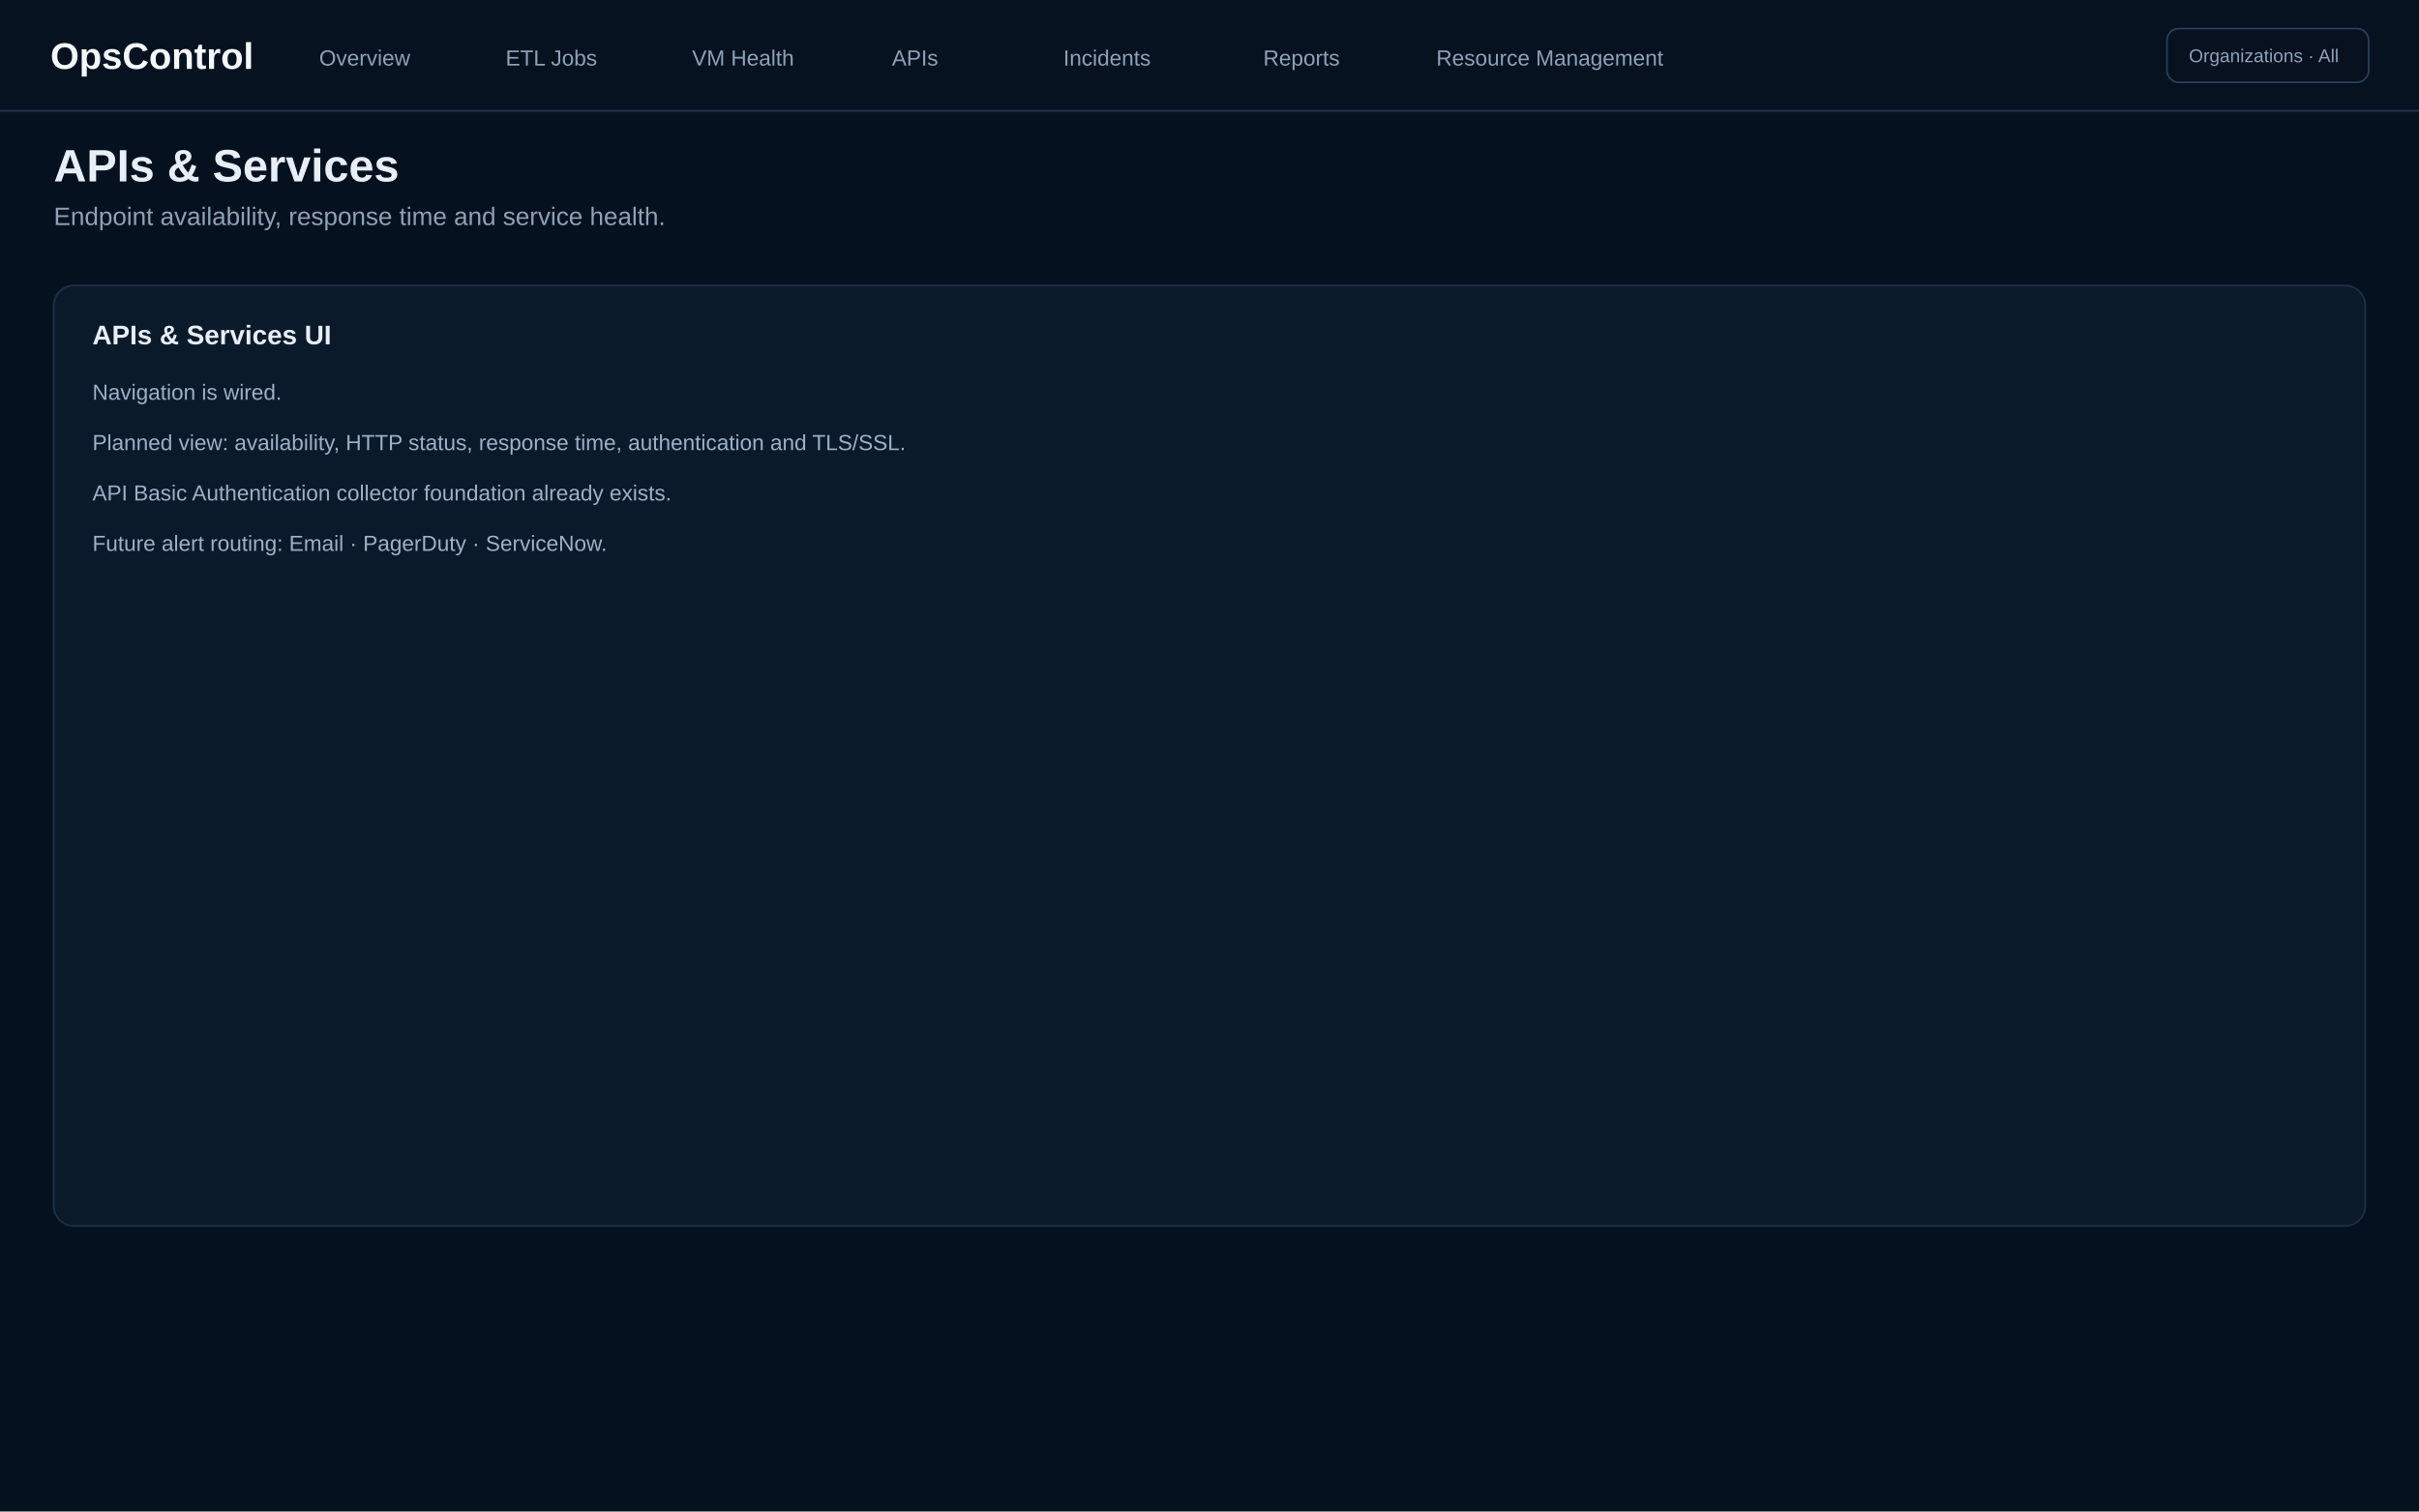
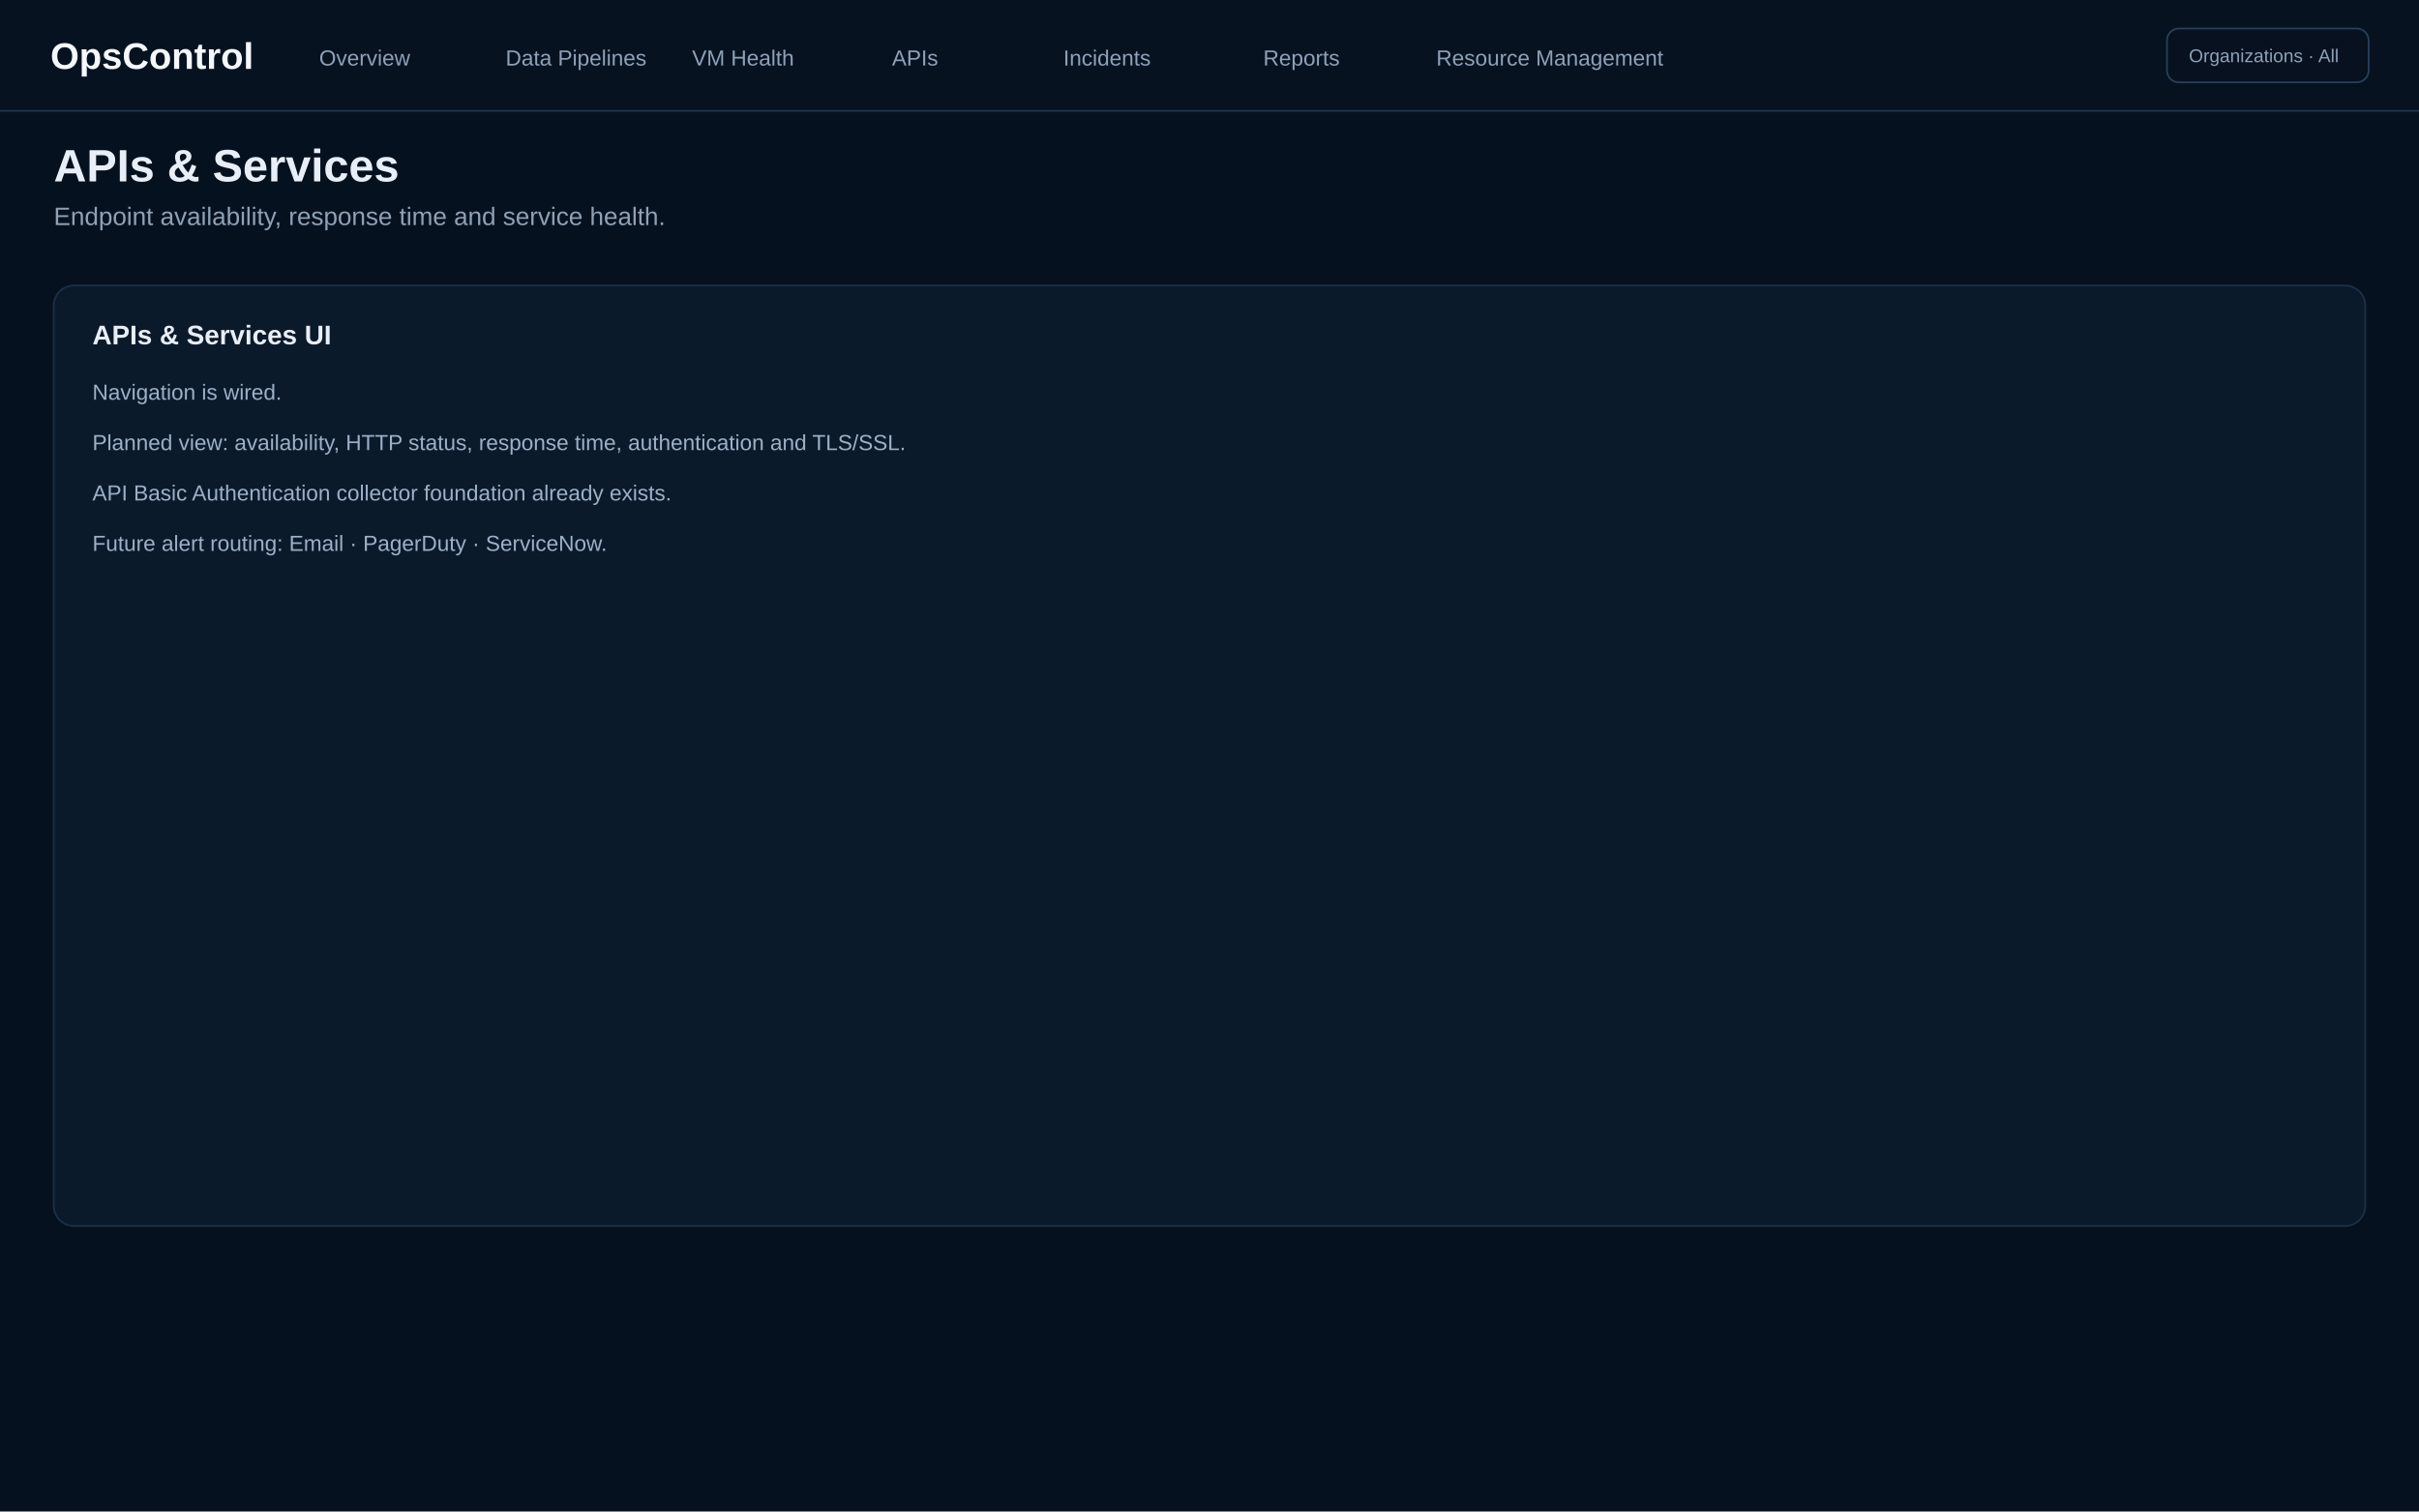
<svg xmlns="http://www.w3.org/2000/svg" width="1440" height="900" viewBox="0 0 1440 900">
  <rect width="1440" height="900" fill="#06111f" />
  <rect width="1440" height="66" fill="#071220" />
  <line x1="0" y1="66" x2="1440" y2="66" stroke="#203750" />
  <text x="30" y="41" fill="#f4f8fd" font-size="22" font-family="Arial" font-weight="700">OpsControl</text>
  <text x="190" y="39" fill="#8ea1b8" font-size="13" font-family="Arial">Overview</text>
-   <text x="301" y="39" fill="#8ea1b8" font-size="13" font-family="Arial">ETL Jobs</text>
+   <text x="301" y="39" fill="#8ea1b8" font-size="13" font-family="Arial">Data Pipelines</text>
  <text x="412" y="39" fill="#8ea1b8" font-size="13" font-family="Arial">VM Health</text>
  <text x="531" y="39" fill="#8ea1b8" font-size="13" font-family="Arial">APIs</text>
  <text x="633" y="39" fill="#8ea1b8" font-size="13" font-family="Arial">Incidents</text>
  <text x="752" y="39" fill="#8ea1b8" font-size="13" font-family="Arial">Reports</text>
  <text x="855" y="39" fill="#8ea1b8" font-size="13" font-family="Arial">Resource Management</text>
  <rect x="1290" y="17" width="120" height="32" rx="7" fill="#07111f" stroke="#29415d" />
  <text x="1303" y="37" fill="#8ea1b8" font-size="11" font-family="Arial">Organizations · All</text>
  <text x="32" y="108" fill="#e8eef7" font-size="27" font-family="Arial" font-weight="700">APIs &amp; Services</text>
  <text x="32" y="134" fill="#8fa1b5" font-size="15" font-family="Arial">Endpoint availability, response time and service health.</text>
  <rect x="32" y="170" width="1376" height="560" rx="12" fill="#0b1a2b" stroke="#1c3047" />
  <text x="55" y="205" fill="#e8eef7" font-size="16" font-family="Arial" font-weight="700">APIs &amp; Services UI</text>
  <text x="55" y="238" fill="#9db0c6" font-size="13" font-family="Arial">Navigation is wired.</text>
  <text x="55" y="268" fill="#9db0c6" font-size="13" font-family="Arial">Planned view: availability, HTTP status, response time, authentication and TLS/SSL.</text>
  <text x="55" y="298" fill="#9db0c6" font-size="13" font-family="Arial">API Basic Authentication collector foundation already exists.</text>
  <text x="55" y="328" fill="#9db0c6" font-size="13" font-family="Arial">Future alert routing: Email · PagerDuty · ServiceNow.</text>
</svg>
